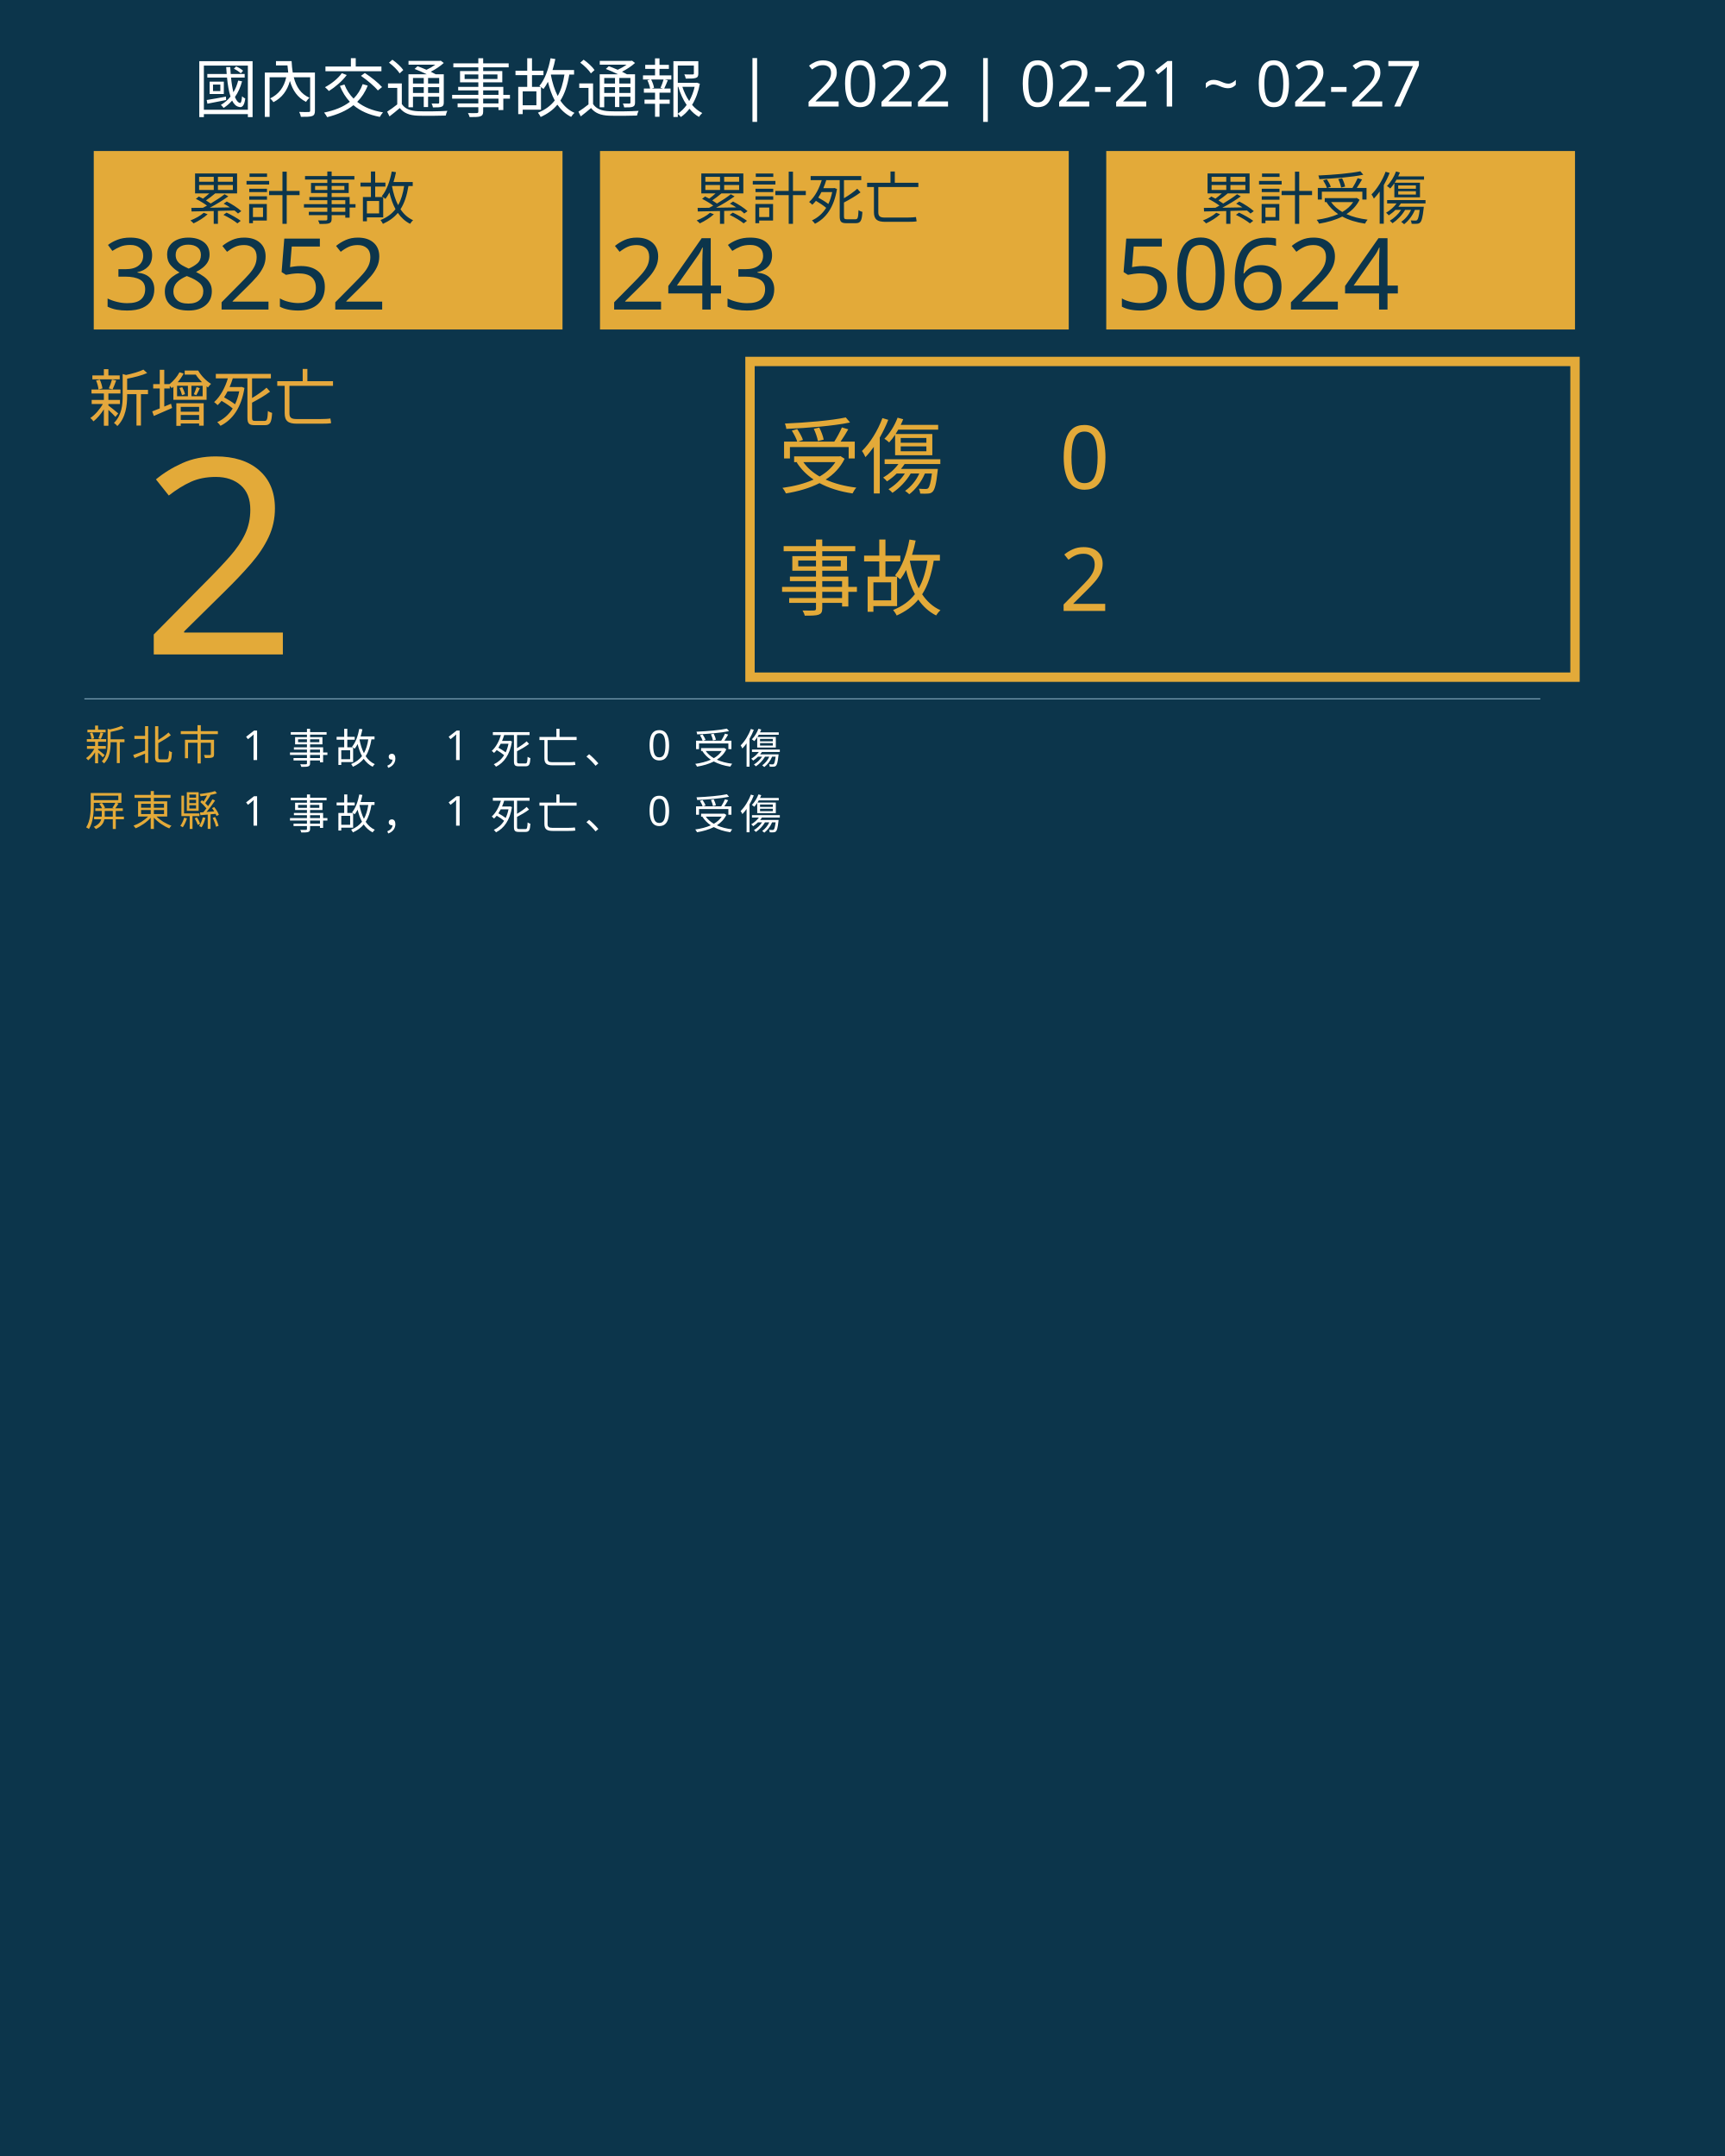
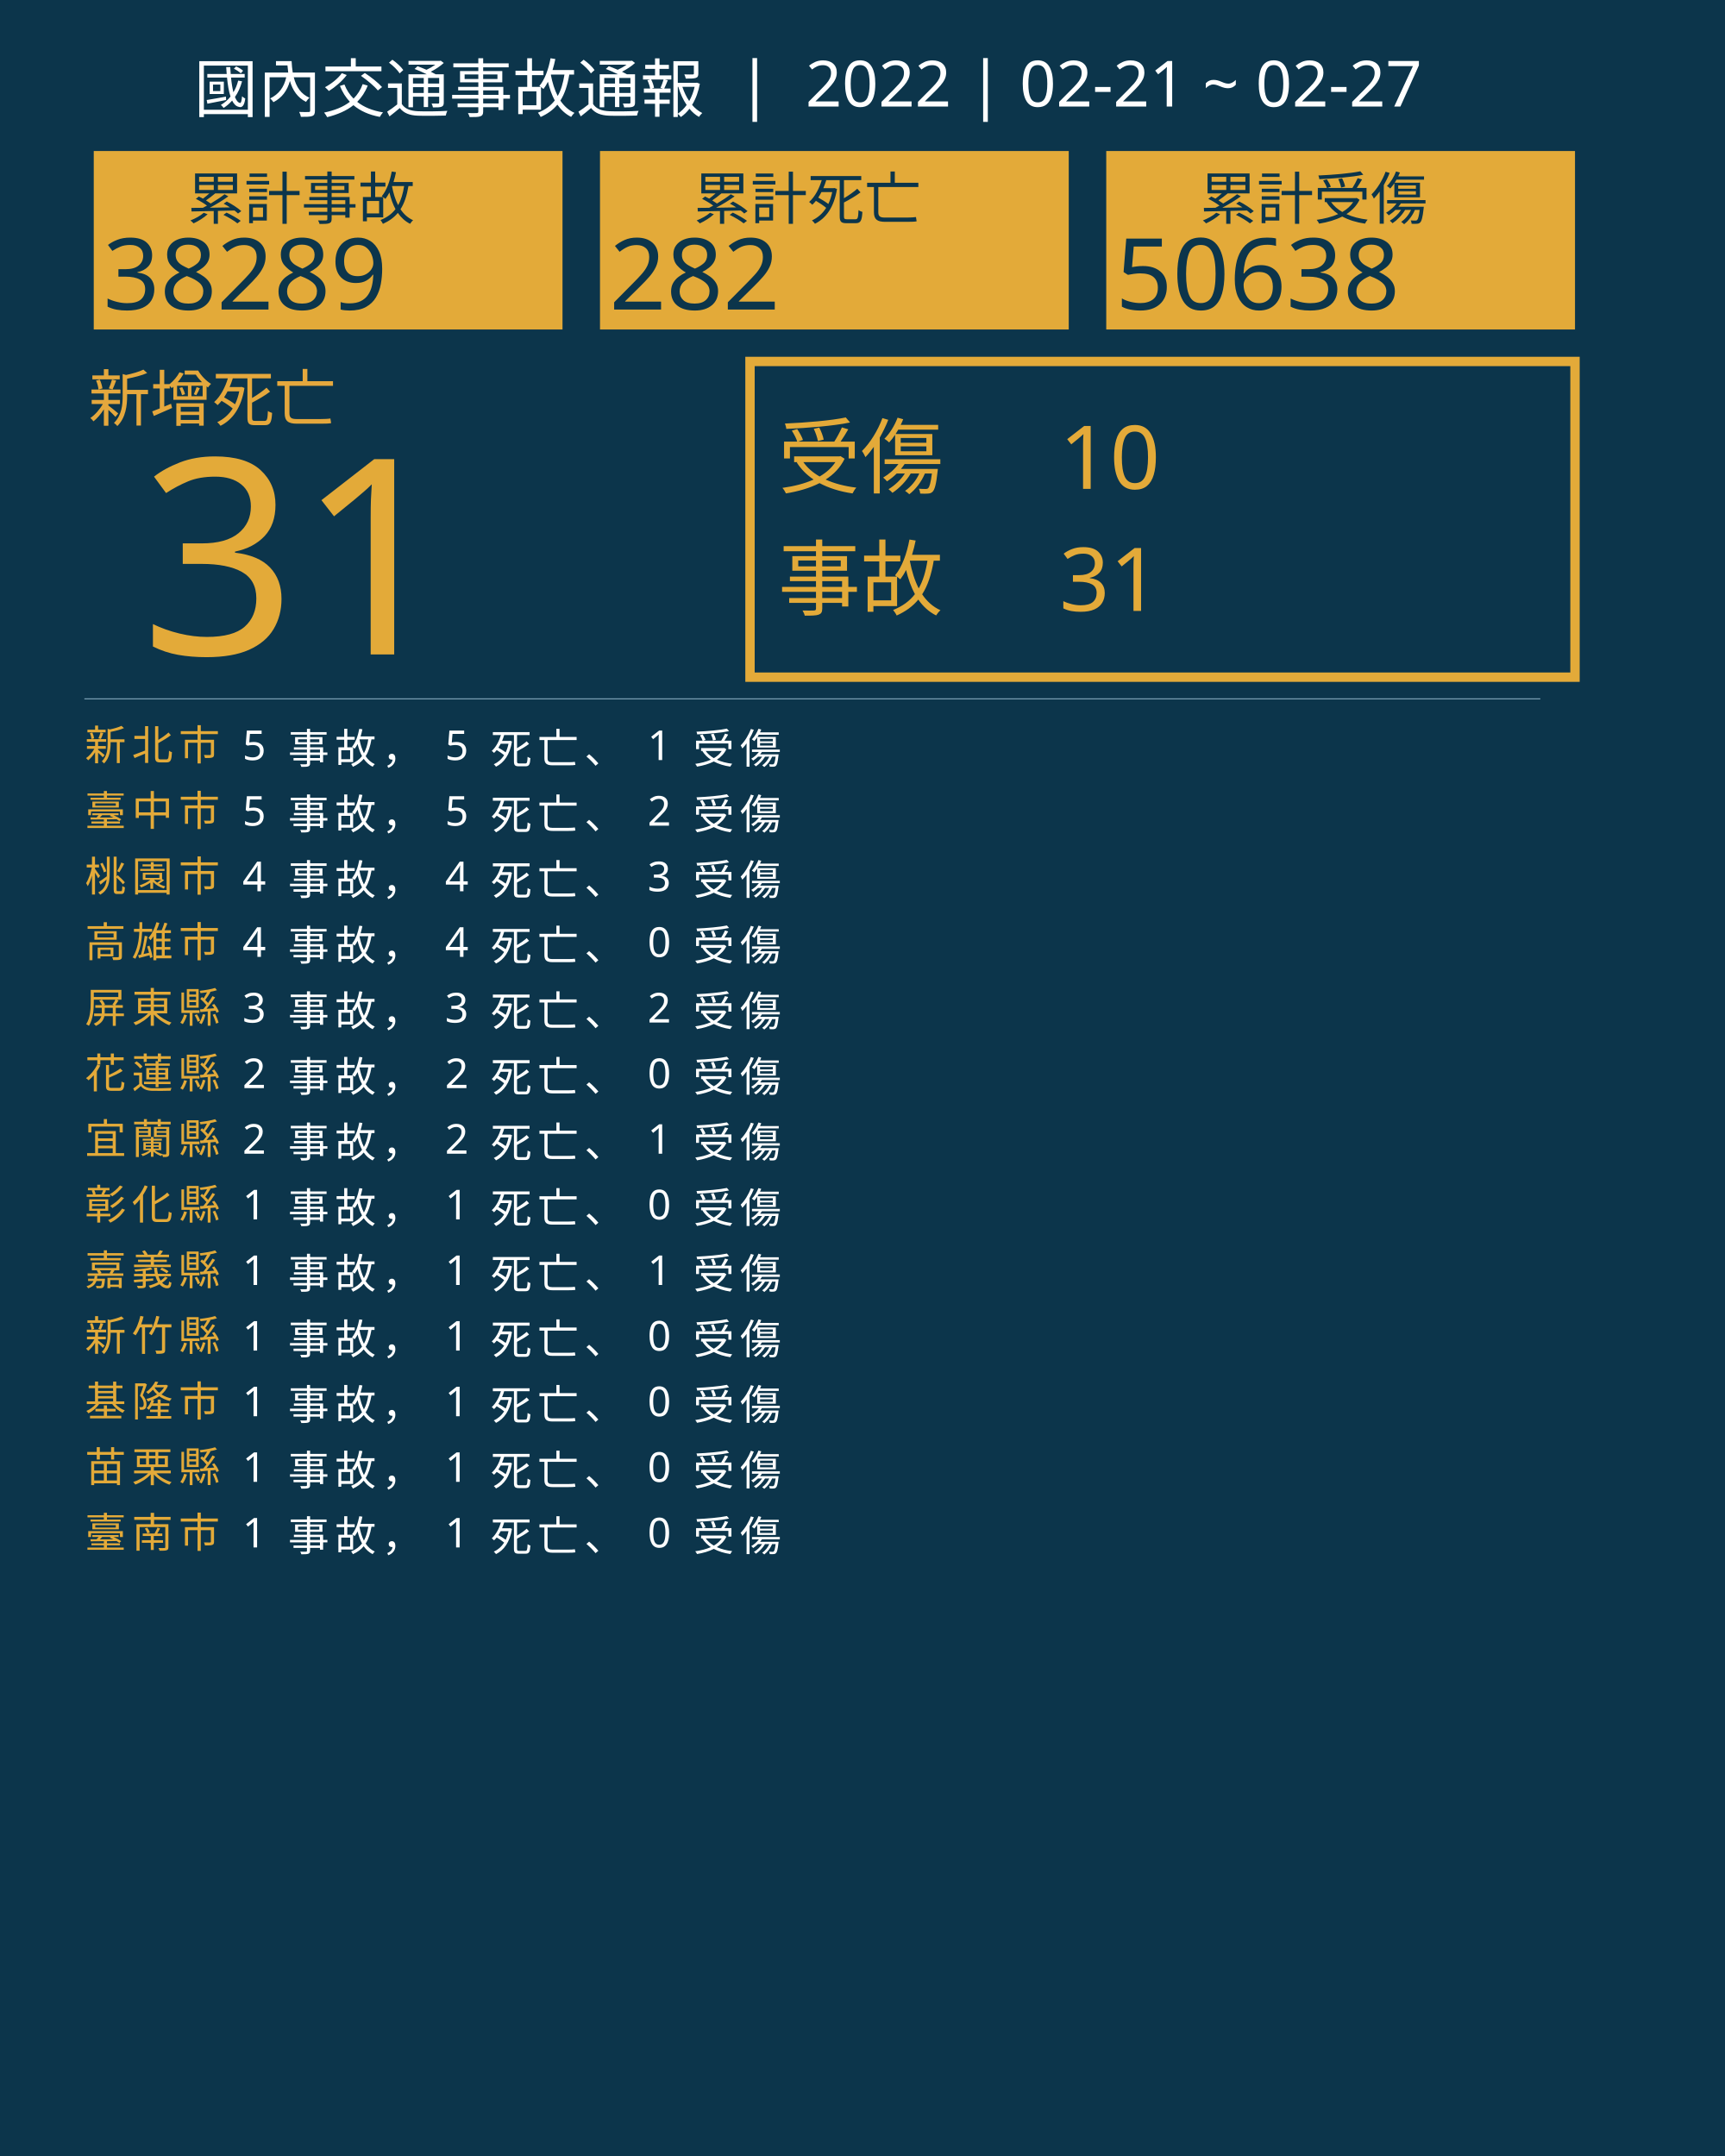
<svg xmlns="http://www.w3.org/2000/svg" version="1.1" id="圖層_1" x="0px" y="0px" viewBox="0 0 1840 2300" style="enable-background:new 0 0 1840 2300;" xml:space="preserve">
  <style type="text/css">
	.st0{fill:#0C354B;}
	.st1{fill:#E5A83D;}
	.st2{font-family:'NotoSansCJKtc-Bold-B5pc-H';}
	.st3{font-size:66px;}
	.st4{fill:#E3AA39;}
	.st5{font-family:'Arial-BoldMT';}
	.st6{font-size:291.776px;}
	.st7{fill:none;stroke:#E3AA39;stroke-miterlimit:10;stroke-width:10;}
	.st8{font-family:'NotoSansCJKtc-Light-B5pc-H';}
	.st9{font-size:88px;}
	.st10{font-family:'NotoSansCJKtc-Medium-B5pc-H';}
	.st11{font-size:94px;}
	.st12{fill:none;stroke:#8AAFC1;stroke-miterlimit:10;}
	.st13{font-size:60.649px;}
	.st14{font-size:106px;}
	.st15{fill:none;}
	.st16{font-size:44px;}
	.st17{letter-spacing:6;}
	.st18{fill:#FFFFFF;}
	.st19{letter-spacing:1;}
	.st20{font-size:68px;}
</style>
  <rect class="st0" width="1840" height="2300" />
  <text transform="matrix(1 0 0 1 94.5001 449.017)" class="st1 st2 st3">新增死亡</text>
  <g>
-     <text transform="matrix(1 0 0 1 150 698.1412)" class="st4 st5 st6">2</text>
+     <text transform="matrix(1 0 0 1 150 698.1412)" class="st4 st5 st6">31</text>
  </g>
  <g>
    <rect x="800" y="385.6" class="st7" width="880" height="336.8" />
    <g>
      <text transform="matrix(1 0 0 1 830 519.593)" class="st4 st8 st9">受傷</text>
-       <text transform="matrix(1 0 0 1 1130 521.5084)" class="st4 st10 st11">0</text>
-       <text transform="matrix(1 0 0 1 1130 651.7274)" class="st4 st10 st11">2</text>
+       <text transform="matrix(1 0 0 1 1130 521.5084)" class="st4 st10 st11">10</text>
+       <text transform="matrix(1 0 0 1 1130 651.7274)" class="st4 st10 st11">31</text>
      <text transform="matrix(1 0 0 1 830 649.4965)" class="st4 st8 st9">事故</text>
    </g>
  </g>
  <line class="st12" x1="90" y1="745.5" x2="1643" y2="745.5" />
  <g>
    <g>
      <rect x="100" y="161.1" class="st4" width="500" height="190.4" />
      <g>
        <text transform="matrix(1 0 0 1 200 233.9079)" class="st0 st10 st13">累計事故</text>
        <g>
-           <text transform="matrix(1 0 0 1 110 330.2121)" class="st0 st5 st14">38252</text>
+           <text transform="matrix(1 0 0 1 110 330.2121)" class="st0 st5 st14">38289</text>
        </g>
      </g>
    </g>
    <g>
      <rect x="640" y="161.1" class="st4" width="500" height="190.4" />
      <g>
        <text transform="matrix(1 0 0 1 740 233.908)" class="st0 st10 st13">累計死亡</text>
        <g>
-           <text transform="matrix(1 0 0 1 650 330.2122)" class="st0 st5 st14">243</text>
+           <text transform="matrix(1 0 0 1 650 330.2122)" class="st0 st5 st14">282</text>
        </g>
      </g>
    </g>
    <g>
      <rect x="1180" y="161.1" class="st4" width="500" height="190.4" />
      <g>
        <text transform="matrix(1 0 0 1 1280 233.908)" class="st0 st10 st13">累計受傷</text>
        <g>
-           <text transform="matrix(1 0 0 1 1190 330.2122)" class="st0 st5 st14">50624</text>
+           <text transform="matrix(1 0 0 1 1190 330.2122)" class="st0 st5 st14">50638</text>
        </g>
      </g>
    </g>
  </g>
  <rect x="90.6" y="772.1" class="st15" width="1141.8" height="314.8" />
  <text transform="matrix(1 0 0 1 90.5591 810.7965)">
    <tspan x="0" y="0" class="st4 st10 st16 st17">新北市</tspan>
-     <tspan x="150.6" y="0" class="st18 st10 st16 st17"> 1 事故， 1 死亡、 0 受傷</tspan>
-     <tspan x="0" y="70" class="st4 st10 st16 st17">屏東縣</tspan>
-     <tspan x="150.6" y="70" class="st18 st10 st16 st17"> 1 事故， 1 死亡、 0 受傷</tspan>
+     <tspan x="150.6" y="0" class="st18 st10 st16 st17"> 5 事故， 5 死亡、 1 受傷</tspan>
+     <tspan x="0" y="70" class="st4 st10 st16 st17">臺中市</tspan>
+     <tspan x="150.6" y="70" class="st18 st10 st16 st17"> 5 事故， 5 死亡、 2 受傷</tspan>
+     <tspan x="0" y="140" class="st4 st10 st16 st17">桃園市</tspan>
+     <tspan x="150.6" y="140" class="st18 st10 st16 st17"> 4 事故， 4 死亡、 3 受傷</tspan>
+     <tspan x="0" y="210" class="st4 st10 st16 st17">高雄市</tspan>
+     <tspan x="150.6" y="210" class="st18 st10 st16 st17"> 4 事故， 4 死亡、 0 受傷</tspan>
+     <tspan x="0" y="280" class="st4 st10 st16 st17">屏東縣</tspan>
+     <tspan x="150.6" y="280" class="st18 st10 st16 st17"> 3 事故， 3 死亡、 2 受傷</tspan>
+     <tspan x="0" y="350" class="st4 st10 st16 st17">花蓮縣</tspan>
+     <tspan x="150.6" y="350" class="st18 st10 st16 st17"> 2 事故， 2 死亡、 0 受傷</tspan>
+     <tspan x="0" y="420" class="st4 st10 st16 st17">宜蘭縣</tspan>
+     <tspan x="150.6" y="420" class="st18 st10 st16 st17"> 2 事故， 2 死亡、 1 受傷</tspan>
+     <tspan x="0" y="490" class="st4 st10 st16 st17">彰化縣</tspan>
+     <tspan x="150.6" y="490" class="st18 st10 st16 st17"> 1 事故， 1 死亡、 0 受傷</tspan>
+     <tspan x="0" y="560" class="st4 st10 st16 st17">嘉義縣</tspan>
+     <tspan x="150.6" y="560" class="st18 st10 st16 st17"> 1 事故， 1 死亡、 1 受傷</tspan>
+     <tspan x="0" y="630" class="st4 st10 st16 st17">新竹縣</tspan>
+     <tspan x="150.6" y="630" class="st18 st10 st16 st17"> 1 事故， 1 死亡、 0 受傷</tspan>
+     <tspan x="0" y="700" class="st4 st10 st16 st17">基隆市</tspan>
+     <tspan x="150.6" y="700" class="st18 st10 st16 st17"> 1 事故， 1 死亡、 0 受傷</tspan>
+     <tspan x="0" y="770" class="st4 st10 st16 st17">苗栗縣</tspan>
+     <tspan x="150.6" y="770" class="st18 st10 st16 st17"> 1 事故， 1 死亡、 0 受傷</tspan>
+     <tspan x="0" y="840" class="st4 st10 st16 st17">臺南市</tspan>
+     <tspan x="150.6" y="840" class="st18 st10 st16 st17"> 1 事故， 1 死亡、 0 受傷</tspan>
  </text>
  <text transform="matrix(1 0 0 1 207 119.2712)" class="st18 st8 st20">國內交通事故通報  |  2022 | 02-21 ~ 02-27</text>
</svg>
